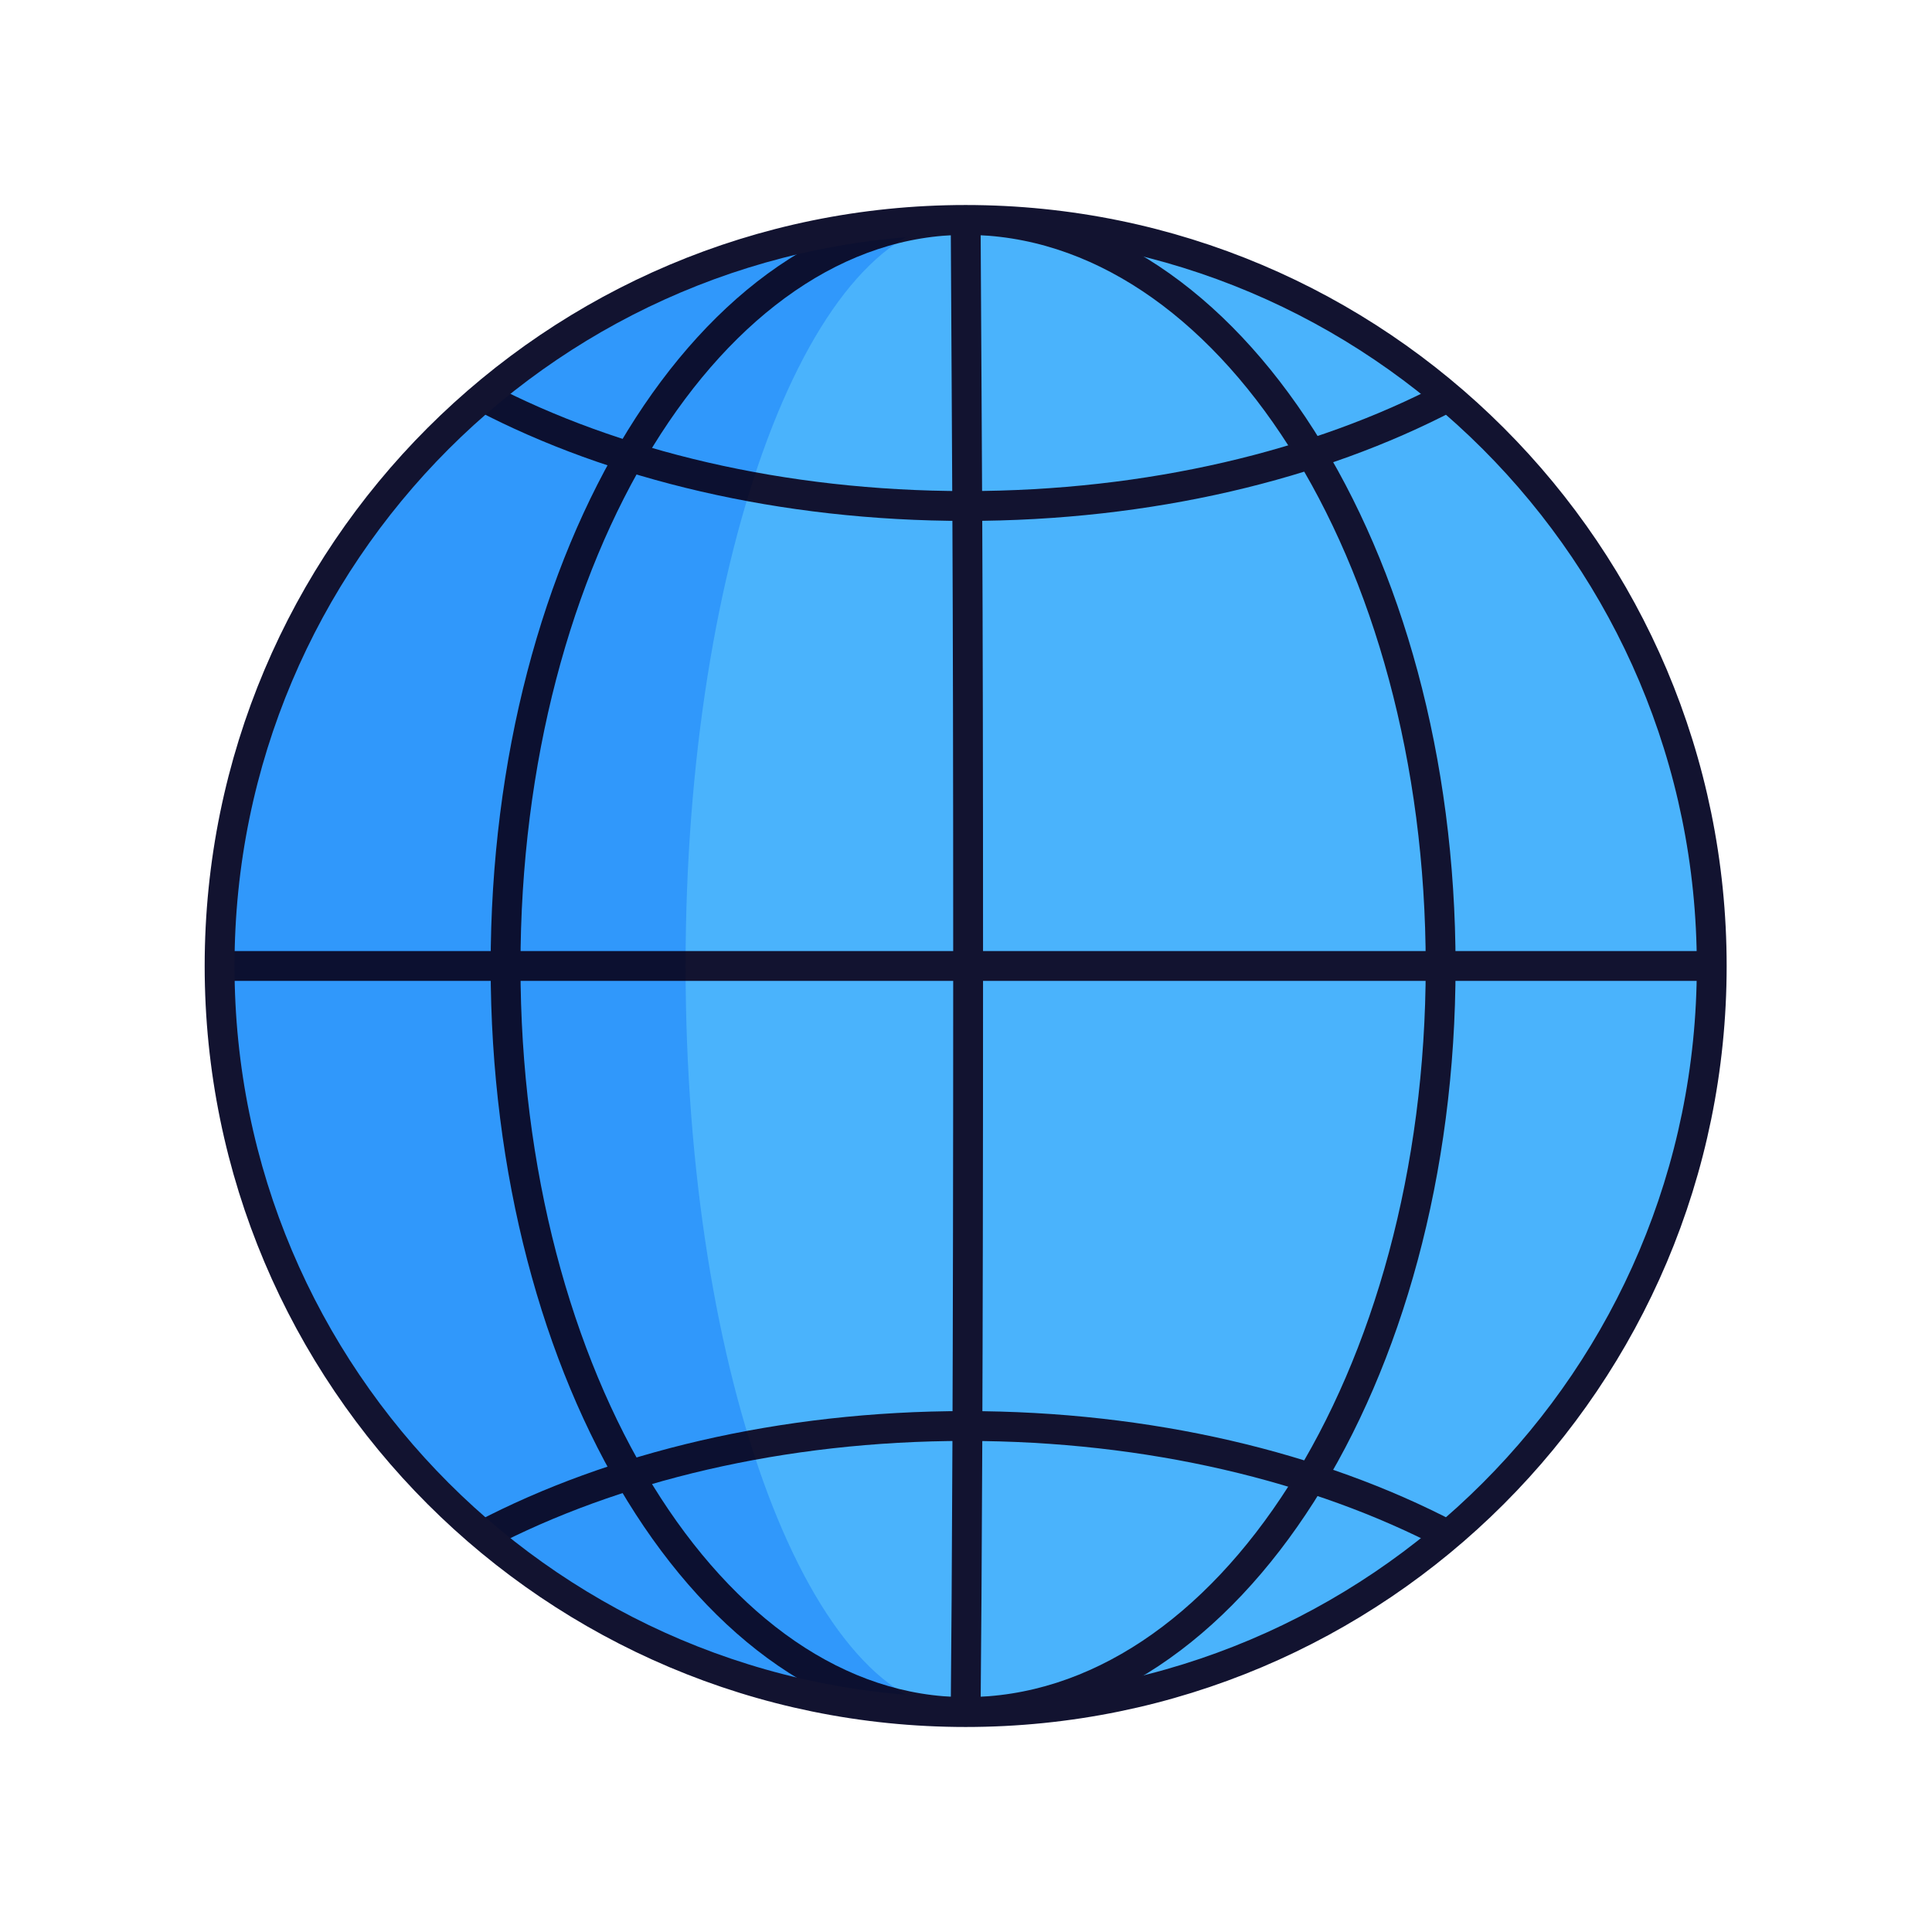
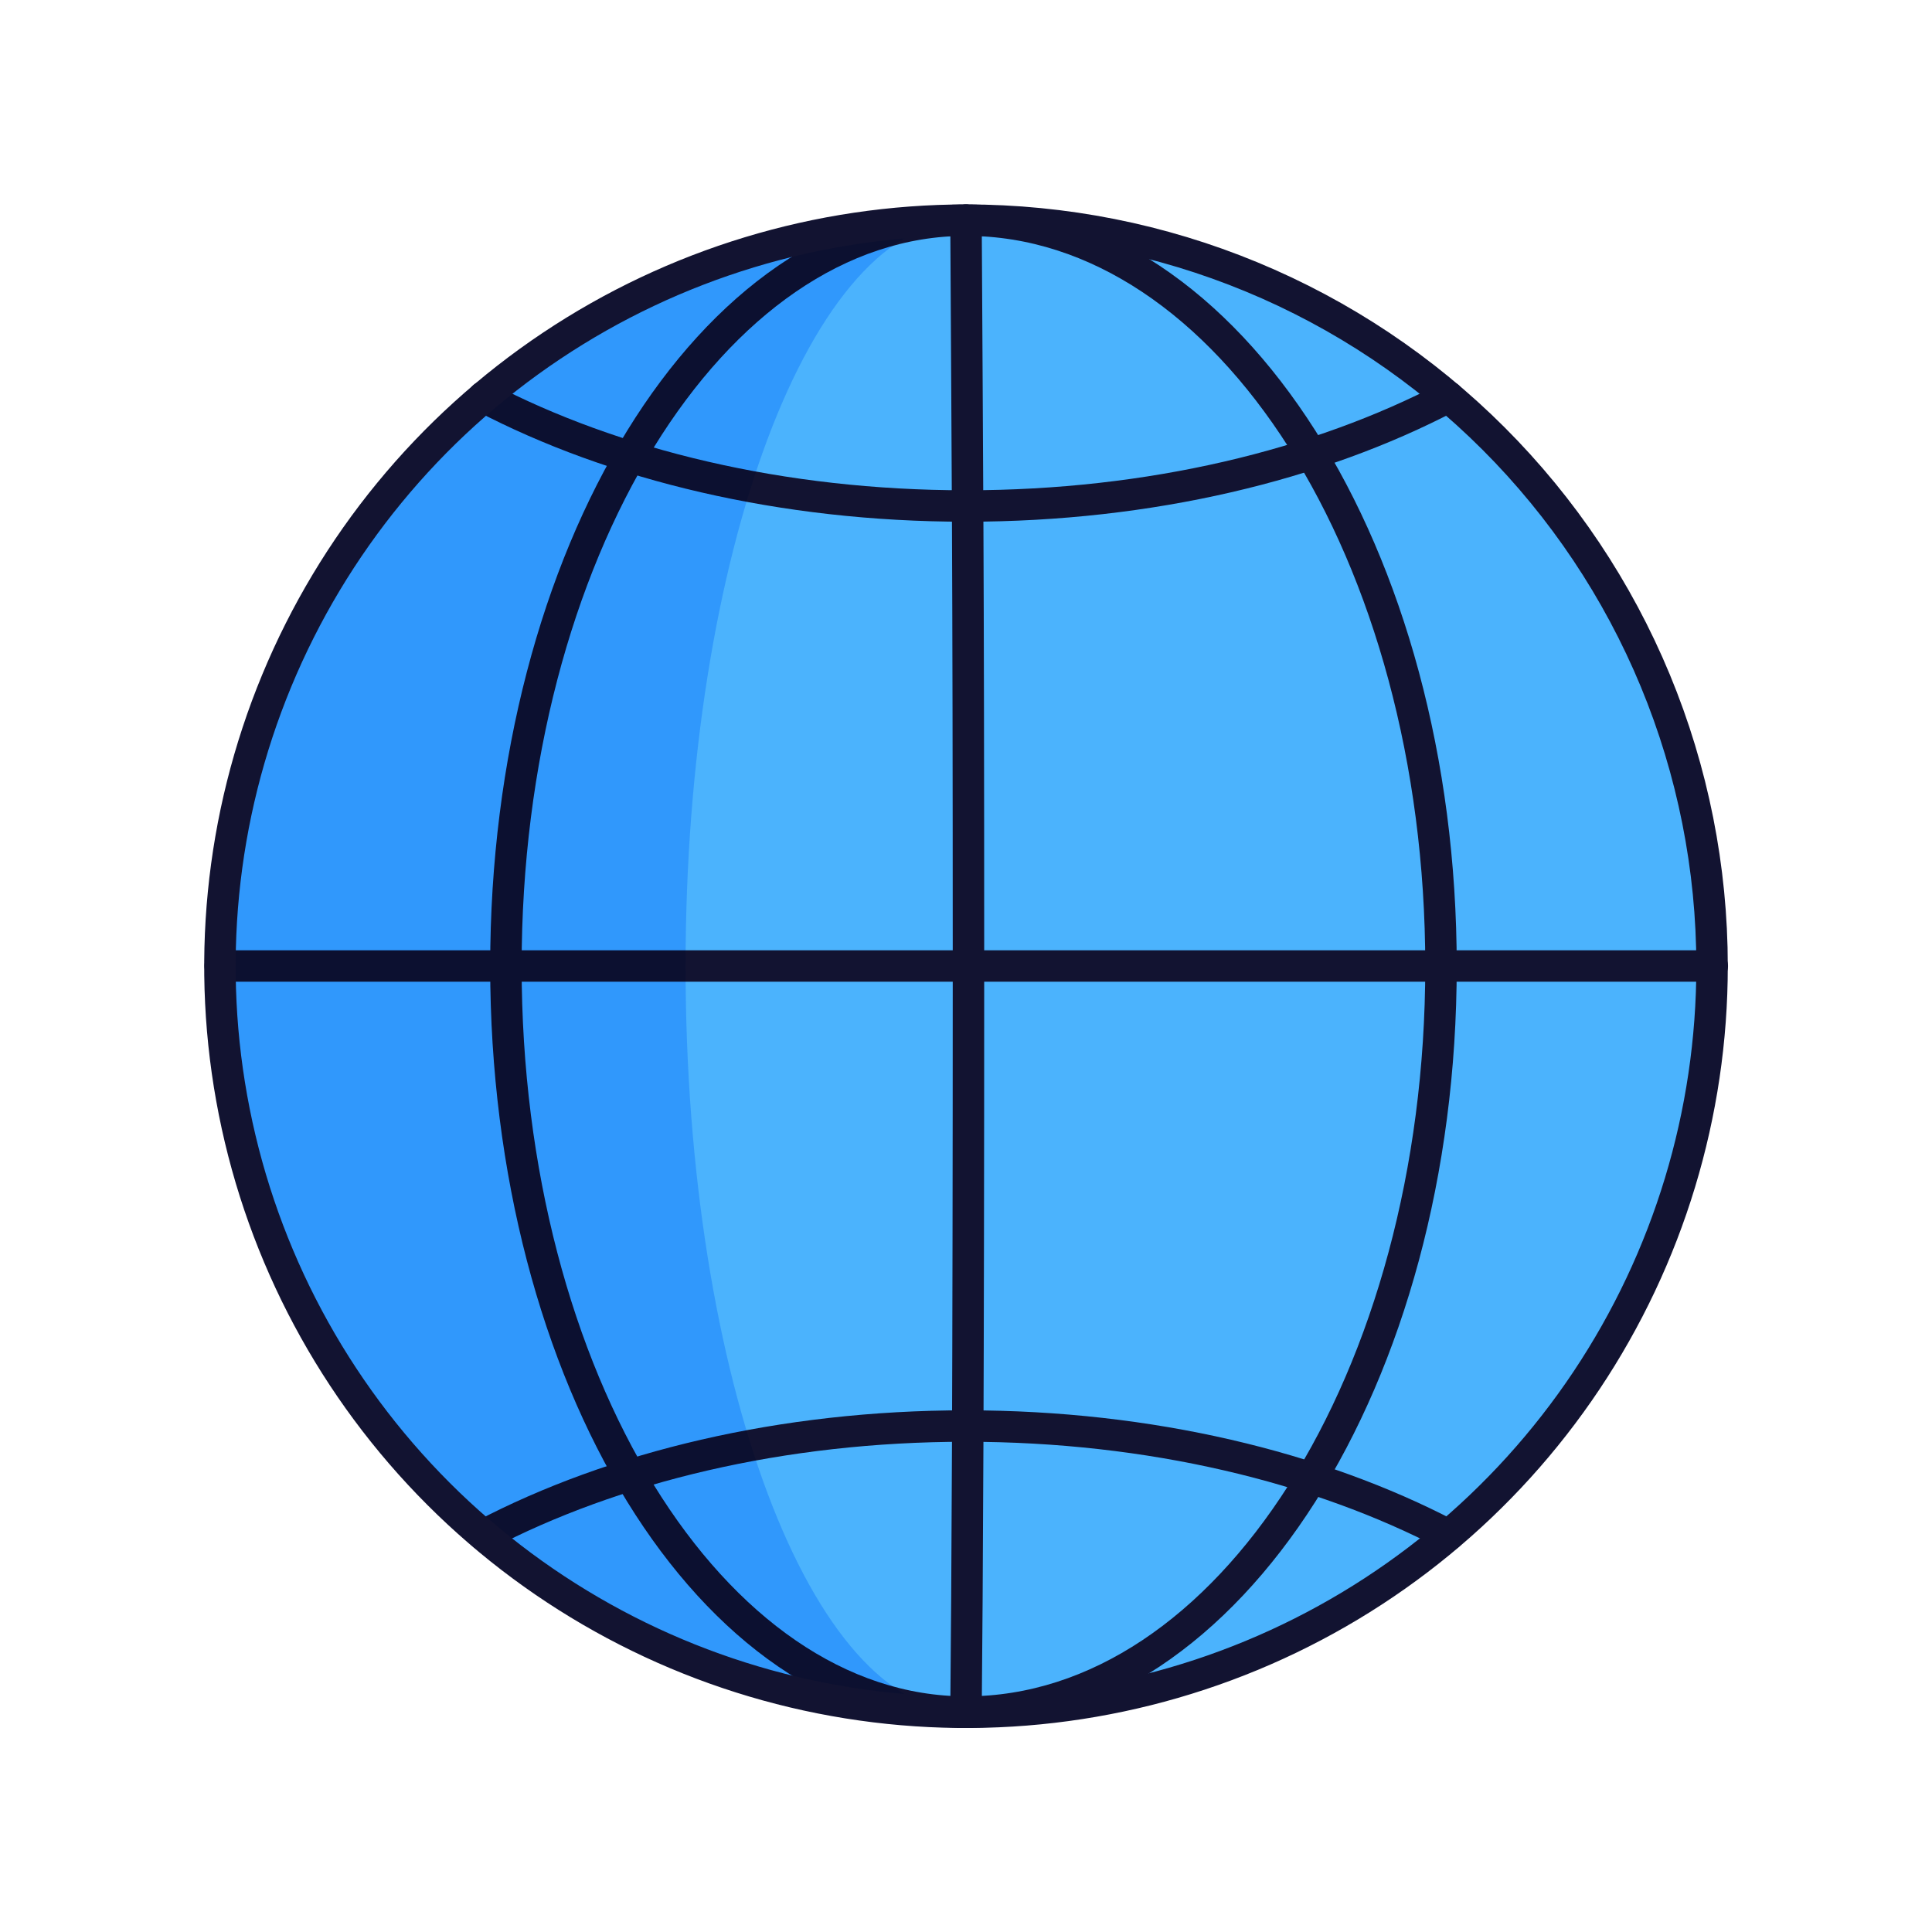
- <svg xmlns="http://www.w3.org/2000/svg" xmlns:xlink="http://www.w3.org/1999/xlink" width="430" height="430" style="width:100%;height:100%;transform:translate3d(0,0,0);content-visibility:visible" viewBox="0 0 430 430">
-   <defs>
-     <clipPath id="e">
-       <path d="M0 0h430v430H0z" />
-     </clipPath>
-     <clipPath id="o">
-       <path d="M0 0h430v430H0z" />
-     </clipPath>
-     <clipPath id="p">
-       <path d="M0 0h430v430H0z" />
-     </clipPath>
-     <clipPath id="l">
-       <path d="M0 0h430v430H0z" />
-     </clipPath>
-     <clipPath id="n">
-       <path d="M0 0h500v500H0z" />
-     </clipPath>
-     <clipPath id="i">
-       <path d="M0 0h430v430H0z" />
-     </clipPath>
-     <clipPath id="j">
-       <path d="M0 0h500v500H0z" />
-     </clipPath>
-     <clipPath id="f">
-       <path d="M0 0h430v430H0z" />
-     </clipPath>
-     <clipPath id="g">
-       <path d="M0 0h500v500H0z" />
-     </clipPath>
-     <path id="a" style="display:none" />
-     <path id="b" fill="#4BB3FD" d="M166.05 0c0 91.706-74.344 166.05-166.05 166.05-91.706 0-166.05-74.344-166.05-166.05 0-91.706 74.344-166.05 166.05-166.05 91.706 0 166.05 74.344 166.05 166.05z" style="display:block" transform="translate(215.002 215.001)" />
-     <path id="c" style="display:none" />
-     <path id="d" style="display:none" />
-     <mask id="q" mask-type="alpha">
-       <use xlink:href="#a" />
-     </mask>
-     <mask id="m" mask-type="alpha">
-       <use xlink:href="#b" />
-     </mask>
-     <mask id="k" mask-type="alpha">
-       <use xlink:href="#c" />
-     </mask>
-     <mask id="h" mask-type="alpha">
-       <use xlink:href="#d" />
-     </mask>
-   </defs>
-   <g clip-path="url(#e)">
-     <g clip-path="url(#f)" style="display:none">
-       <path class="secondary" style="display:none" />
-       <g fill="none" clip-path="url(#g)" mask="url(#h)" style="display:none">
-         <path class="primary" style="display:none" />
-         <path class="primary" style="display:none" />
-         <path class="primary" style="display:none" />
-         <path class="primary" style="display:none" />
-         <path class="primary" style="display:none" />
-         <path class="primary" style="display:none" />
-         <path class="primary" style="display:none" />
-         <path class="primary" style="display:none" />
-         <path class="primary" style="display:none" />
-         <path class="primary" style="display:none" />
-         <path class="primary" style="display:none" />
-         <path class="primary" style="display:none" />
-         <path class="primary" style="display:none" />
-       </g>
-       <g style="mix-blend-mode:multiply;display:none">
-         <path class="secondary" style="mix-blend-mode:multiply" />
-       </g>
-       <path fill="none" class="primary" style="display:none" />
-     </g>
-     <g clip-path="url(#i)" style="display:none">
-       <path class="secondary" style="display:none" />
-       <g fill="none" clip-path="url(#j)" mask="url(#k)" style="display:none">
-         <path class="primary" style="display:none" />
-         <path class="primary" style="display:none" />
-         <path class="primary" style="display:none" />
-         <path class="primary" style="display:none" />
-         <path class="primary" style="display:none" />
-         <path class="primary" style="display:none" />
-         <path class="primary" style="display:none" />
-         <path class="primary" style="display:none" />
-         <path class="primary" style="display:none" />
-         <path class="primary" style="display:none" />
-         <path class="primary" style="display:none" />
-         <path class="primary" style="display:none" />
-         <path class="primary" style="display:none" />
-       </g>
-       <g style="mix-blend-mode:multiply;display:none">
-         <path class="secondary" style="mix-blend-mode:multiply" />
-       </g>
-       <path fill="none" class="primary" style="display:none" />
-     </g>
-     <g clip-path="url(#l)" style="display:block">
-       <path fill="#4AB3FC" d="M166.05 0c0 91.706-74.344 166.05-166.05 166.05-91.706 0-166.05-74.344-166.05-166.05 0-91.706 74.344-166.05 166.05-166.05 91.706 0 166.05 74.344 166.05 166.05z" class="secondary" style="display:block" transform="translate(215.002 215.001)" />
-       <g mask="url(#m)" style="display:block">
-         <g fill="none" clip-path="url(#n)" transform="matrix(.9 0 0 .9 -10 -10)">
-           <path stroke="#121330" stroke-linecap="round" stroke-linejoin="round" stroke-width="2" d="M126.667 50c-17.029 0-30.834-22.386-30.834-50s13.805-50 30.834-50m0 100c.083-8.75.166-22.386.166-50s-.083-34.25-.166-50" class="primary" style="display:block" transform="matrix(3.69 0 0 3.69 -217.488 249.997)" />
-           <path stroke="#121330" stroke-linecap="round" stroke-linejoin="round" stroke-width="2" d="M126.667 50C144.248 50 158.5 27.614 158.5 0s-14.252-50-31.833-50" class="primary" style="display:block" transform="matrix(3.69 0 0 3.69 -217.488 249.997)" />
-           <path class="primary" style="display:none" />
-           <path class="primary" style="display:none" />
-           <path class="primary" style="display:none" />
-           <path class="primary" style="display:none" />
-           <path stroke="#121330" stroke-linecap="round" stroke-linejoin="round" stroke-width="2" d="M126.667 50c-17.029 0-30.834-22.386-30.834-50s13.805-50 30.834-50m0 100c.083-8.75.166-22.386.166-50s-.083-34.25-.166-50" class="primary" style="display:none" transform="matrix(3.69 0 0 3.69 -217.488 249.997)" />
-           <path stroke="#121330" stroke-linecap="round" stroke-linejoin="round" stroke-width="2" d="M126.667 50C144.248 50 158.5 27.614 158.5 0s-14.252-50-31.833-50" class="primary" style="display:none" transform="matrix(3.69 0 0 3.69 -217.488 249.997)" />
-           <path stroke="#121330" stroke-linecap="round" stroke-linejoin="round" stroke-width="2" d="M76.667 0h100" class="primary" style="display:block" transform="matrix(3.69 0 0 3.69 -217.488 249.997)" />
-           <path stroke="#121330" stroke-linecap="round" stroke-linejoin="round" stroke-width="2" d="M158.993-38.138c-8.71 4.56-19.99 7.31-32.32 7.31-12.33 0-23.61-2.75-32.33-7.31m0 76.278c8.71-4.56 19.99-7.31 32.32-7.31 12.33 0 23.61 2.75 32.33 7.31" class="primary" style="display:block" transform="matrix(3.69 0 0 3.69 -217.484 249.997)" />
-         </g>
-       </g>
-       <g opacity=".5" style="mix-blend-mode:multiply;display:block">
-         <path fill="#4AB3FC" d="M83.025 166.05c-91.7 0-166.05-74.34-166.05-166.05 0-91.71 74.35-166.05 166.05-166.05-34.47 0-62.41 74.34-62.41 166.05 0 91.71 27.94 166.05 62.41 166.05z" class="secondary" opacity="1" style="mix-blend-mode:multiply" transform="translate(131.975 214.999)" />
-       </g>
-       <path fill="none" stroke="#121330" stroke-linecap="round" stroke-linejoin="round" stroke-width="2" d="M176.667 0c0 27.614-22.386 50-50 50s-50-22.386-50-50 22.386-50 50-50 50 22.386 50 50z" class="primary" style="display:block" transform="translate(-205.736 215) scale(3.321)" />
-     </g>
-     <g clip-path="url(#o)" style="display:none">
-       <path class="secondary" style="display:none" />
-       <g fill="none" clip-path="url(#p)" mask="url(#q)" style="display:none">
-         <path class="primary" style="display:none" />
-         <path class="primary" style="display:none" />
-         <path class="primary" style="display:none" />
-         <path class="primary" style="display:none" />
-         <path class="primary" style="display:none" />
-         <path class="primary" style="display:none" />
-         <path class="primary" style="display:none" />
-         <path class="primary" style="display:none" />
-         <path class="primary" style="display:none" />
-         <path class="primary" style="display:none" />
-         <path class="primary" style="display:none" />
-         <path class="primary" style="display:none" />
-         <path class="primary" style="display:none" />
-       </g>
-       <g style="mix-blend-mode:multiply;display:none">
-         <path class="secondary" style="mix-blend-mode:multiply" />
-       </g>
-       <path fill="none" class="primary" style="display:none" />
-     </g>
+ <svg xmlns="http://www.w3.org/2000/svg" width="250px" height="250px" viewBox="0 0 430 430" fill="none">
+   <path d="M381.049 215C381.059 247.844 371.329 279.953 353.089 307.266C334.849 334.579 308.919 355.87 278.579 368.446C248.238 381.021 214.849 384.317 182.635 377.915C150.421 371.514 120.829 355.703 97.602 332.483C74.374 309.262 58.555 279.675 52.144 247.463C45.732 215.251 49.018 181.862 61.584 151.517C74.151 121.172 95.434 95.236 122.742 76.988C150.05 58.74 182.156 49 214.999 49C236.803 48.993 258.394 53.282 278.54 61.622C298.686 69.961 316.992 82.187 332.411 97.603C347.831 113.018 360.063 131.32 368.409 151.463C376.754 171.606 381.049 193.196 381.049 215Z" fill="#4BB3FD" />
+   <path d="M214.998 381.05C158.448 381.05 112.598 306.7 112.598 215.05C112.598 123.4 158.448 49 214.998 49" stroke="#121331" stroke-width="7" stroke-linecap="round" stroke-linejoin="round" />
+   <path d="M215 381.05C215.28 351.99 215.55 306.7 215.55 215.05C215.55 123.4 215.28 101.3 215 49.05" stroke="#121331" stroke-width="7" stroke-linecap="round" stroke-linejoin="round" />
+   <path d="M215 381.05C273.39 381.05 320.72 306.7 320.72 215.05C320.72 123.4 273.39 49 215 49" stroke="#121331" stroke-width="7" stroke-linecap="round" stroke-linejoin="round" />
+   <path d="M49 215H381.1" stroke="#121331" stroke-width="7" stroke-linecap="round" stroke-linejoin="round" />
+   <path d="M322.359 88.34C293.429 103.49 255.999 112.62 214.999 112.62C173.999 112.62 136.589 103.49 107.639 88.34" stroke="#121331" stroke-width="7" stroke-linecap="round" stroke-linejoin="round" />
+   <path d="M107.66 341.66C136.58 326.52 174 317.39 215 317.39C256 317.39 293.41 326.52 322.37 341.66" stroke="#121331" stroke-width="7" stroke-linecap="round" stroke-linejoin="round" />
+   <g style="mix-blend-mode:multiply" opacity="0.5">
+     <path d="M214.999 381.05C171.465 380.294 129.97 362.47 99.451 331.417C68.931 300.363 51.83 258.565 51.83 215.025C51.83 171.485 68.931 129.687 99.451 98.633C129.97 67.58 171.465 49.755 214.999 49C180.529 49 152.589 123.34 152.589 215.05C152.589 306.76 180.529 381.05 214.999 381.05Z" fill="#4BB3FD" />
  </g>
+   <path d="M381.049 215C381.059 247.844 371.329 279.953 353.089 307.266C334.849 334.579 308.919 355.87 278.579 368.446C248.238 381.021 214.849 384.317 182.635 377.915C150.421 371.514 120.829 355.703 97.602 332.483C74.374 309.262 58.555 279.675 52.144 247.463C45.732 215.251 49.018 181.862 61.584 151.517C74.151 121.172 95.434 95.236 122.742 76.988C150.05 58.74 182.156 49 214.999 49C236.803 48.993 258.394 53.282 278.54 61.622C298.686 69.961 316.992 82.187 332.411 97.603C347.831 113.018 360.063 131.32 368.409 151.463C376.754 171.606 381.049 193.196 381.049 215Z" stroke="#121331" stroke-width="7" stroke-linecap="round" stroke-linejoin="round" />
</svg>
